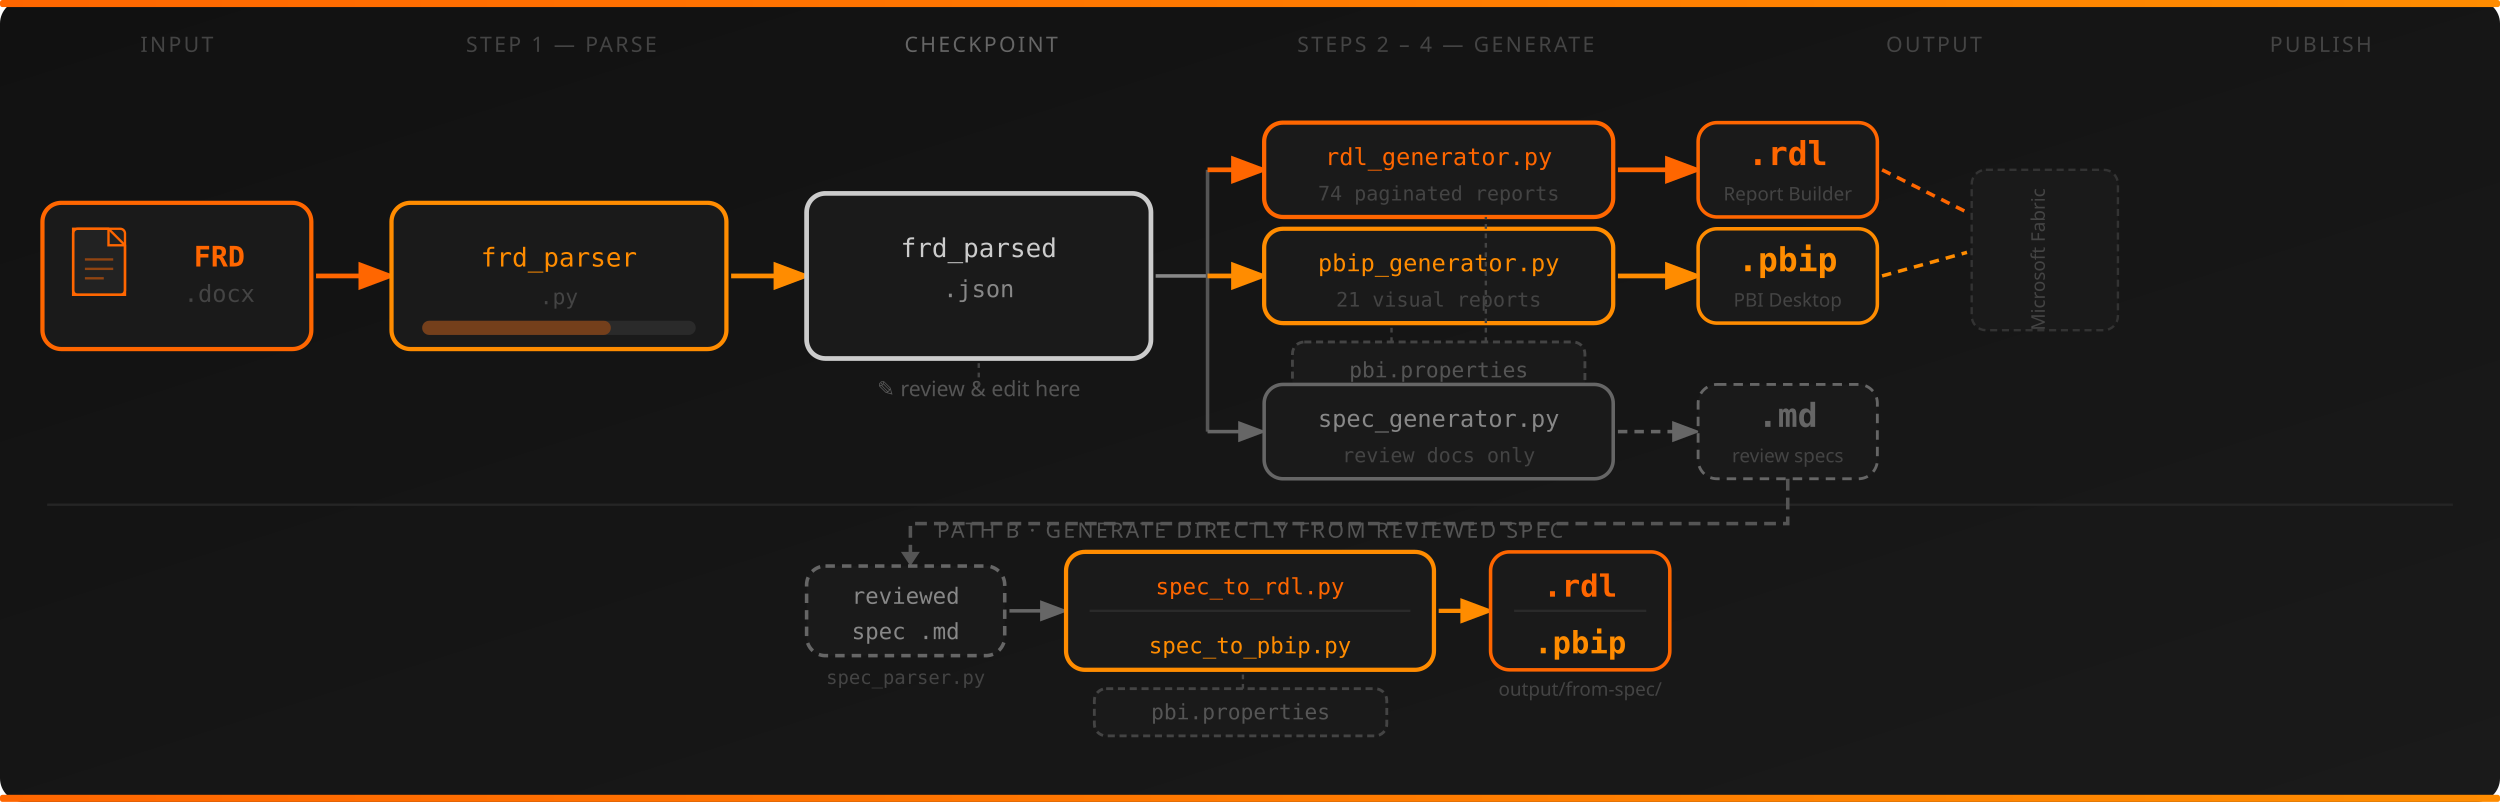
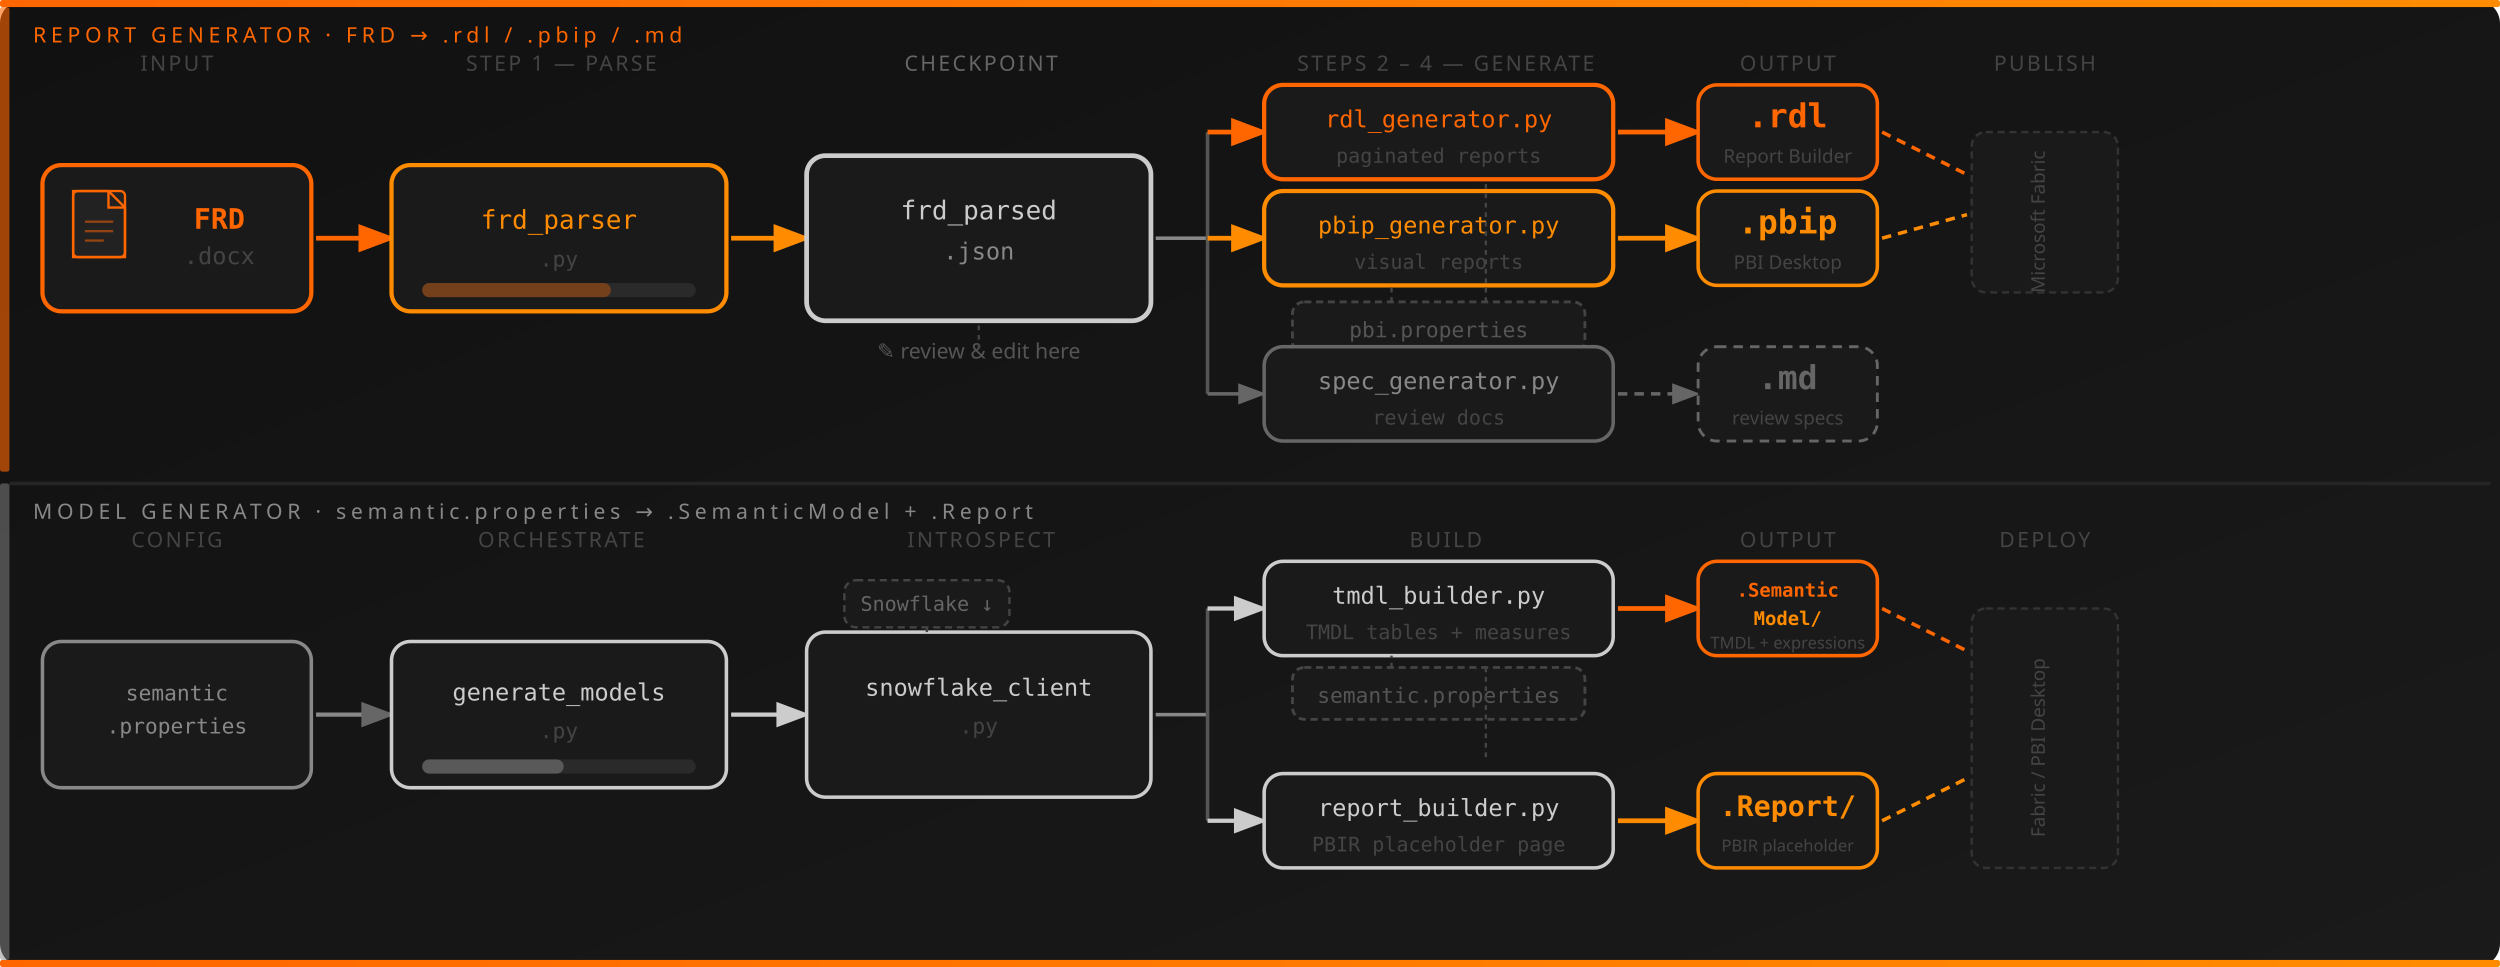
- <svg xmlns="http://www.w3.org/2000/svg" width="1060" height="340" viewBox="0 0 1060 340">
+ <svg xmlns="http://www.w3.org/2000/svg" width="1060" height="410" viewBox="0 0 1060 410">
  <defs>
    <linearGradient id="bg2" x1="0%" y1="0%" x2="100%" y2="100%">
      <stop offset="0%" style="stop-color:#111111" />
      <stop offset="100%" style="stop-color:#1a1a1a" />
    </linearGradient>
    <linearGradient id="orangeFlow" x1="0%" y1="0%" x2="100%" y2="0%">
      <stop offset="0%" style="stop-color:#FF6600" />
      <stop offset="100%" style="stop-color:#FF8C00" />
    </linearGradient>
    <marker id="arrowOrange" markerWidth="8" markerHeight="8" refX="6" refY="3" orient="auto">
      <path d="M0,0 L0,6 L8,3 z" fill="#FF6600" />
    </marker>
    <marker id="arrowOrange2" markerWidth="8" markerHeight="8" refX="6" refY="3" orient="auto">
      <path d="M0,0 L0,6 L8,3 z" fill="#FF8C00" />
    </marker>
    <marker id="arrowGray" markerWidth="8" markerHeight="8" refX="6" refY="3" orient="auto">
      <path d="M0,0 L0,6 L8,3 z" fill="#666666" />
    </marker>
    <marker id="arrowDim" markerWidth="8" markerHeight="8" refX="6" refY="3" orient="auto">
      <path d="M0,0 L0,6 L8,3 z" fill="#555555" />
    </marker>
    <marker id="arrowWhite" markerWidth="8" markerHeight="8" refX="6" refY="3" orient="auto">
      <path d="M0,0 L0,6 L8,3 z" fill="#CCCCCC" />
    </marker>
  </defs>
-   <rect width="1060" height="340" fill="url(#bg2)" rx="10" />
+   <rect width="1060" height="410" fill="url(#bg2)" rx="10" />
  <rect x="0" y="0" width="1060" height="3" fill="url(#orangeFlow)" rx="1" />
-   <rect x="0" y="337" width="1060" height="3" fill="url(#orangeFlow)" rx="1" />
-   <text x="75" y="22" font-family="'Segoe UI', sans-serif" font-size="9" fill="#444" text-anchor="middle" letter-spacing="1">INPUT</text>
-   <text x="238" y="22" font-family="'Segoe UI', sans-serif" font-size="9" fill="#444" text-anchor="middle" letter-spacing="1">STEP 1 — PARSE</text>
-   <text x="416" y="22" font-family="'Segoe UI', sans-serif" font-size="9" fill="#666" text-anchor="middle" letter-spacing="1">CHECKPOINT</text>
-   <text x="613" y="22" font-family="'Segoe UI', sans-serif" font-size="9" fill="#444" text-anchor="middle" letter-spacing="1">STEPS 2 – 4 — GENERATE</text>
-   <text x="820" y="22" font-family="'Segoe UI', sans-serif" font-size="9" fill="#444" text-anchor="middle" letter-spacing="1">OUTPUT</text>
-   <text x="984" y="22" font-family="'Segoe UI', sans-serif" font-size="9" fill="#444" text-anchor="middle" letter-spacing="1">PUBLISH</text>
-   <rect x="18" y="86" width="114" height="62" rx="8" fill="#1a1a1a" stroke="#FF6600" stroke-width="1.8" />
-   <rect x="31" y="97" width="22" height="28" rx="2" fill="#222" stroke="#FF6600" stroke-width="1" />
-   <path d="M46,97 L53,104 L53,125 L31,125 L31,97 Z" fill="none" stroke="#FF6600" stroke-width="1" />
-   <path d="M46,97 L46,104 L53,104" fill="none" stroke="#FF6600" stroke-width="1" />
-   <line x1="36" y1="110" x2="48" y2="110" stroke="#FF6600" stroke-width="1" opacity="0.5" />
-   <line x1="36" y1="114" x2="48" y2="114" stroke="#FF6600" stroke-width="1" opacity="0.5" />
-   <line x1="36" y1="118" x2="44" y2="118" stroke="#FF6600" stroke-width="1" opacity="0.5" />
-   <text x="93" y="113" font-family="monospace" font-size="12" fill="#FF6600" font-weight="bold" text-anchor="middle">FRD</text>
-   <text x="93" y="128" font-family="monospace" font-size="10" fill="#444" text-anchor="middle">.docx</text>
-   <line x1="134" y1="117" x2="164" y2="117" stroke="#FF6600" stroke-width="2" marker-end="url(#arrowOrange)" />
-   <rect x="166" y="86" width="142" height="62" rx="8" fill="#1a1a1a" stroke="#FF8C00" stroke-width="1.8" />
-   <text x="237" y="113" font-family="monospace" font-size="11" fill="#FF8C00" text-anchor="middle">frd_parser</text>
-   <text x="237" y="129" font-family="monospace" font-size="9" fill="#444" text-anchor="middle">.py</text>
-   <rect x="179" y="136" width="116" height="6" rx="3" fill="#2a2a2a" />
-   <rect x="179" y="136" width="80" height="6" rx="3" fill="#FF6600" opacity="0.35" />
-   <line x1="310" y1="117" x2="340" y2="117" stroke="#FF8C00" stroke-width="2" marker-end="url(#arrowOrange2)" />
-   <rect x="342" y="82" width="146" height="70" rx="8" fill="#1a1a1a" stroke="#CCCCCC" stroke-width="2" />
-   <text x="415" y="109" font-family="monospace" font-size="11" fill="#CCCCCC" text-anchor="middle">frd_parsed</text>
-   <text x="415" y="126" font-family="monospace" font-size="10" fill="#888" text-anchor="middle">.json</text>
-   <text x="415" y="168" font-family="'Segoe UI', sans-serif" font-size="9" fill="#555" text-anchor="middle">✎ review &amp; edit here</text>
-   <line x1="415" y1="154" x2="415" y2="164" stroke="#444" stroke-width="1" stroke-dasharray="2,2" />
-   <line x1="490" y1="117" x2="512" y2="117" stroke="#888" stroke-width="1.5" />
-   <line x1="512" y1="72" x2="512" y2="183" stroke="#555" stroke-width="1.5" />
-   <line x1="512" y1="72" x2="534" y2="72" stroke="#FF6600" stroke-width="2" marker-end="url(#arrowOrange)" />
-   <line x1="512" y1="117" x2="534" y2="117" stroke="#FF8C00" stroke-width="2" marker-end="url(#arrowOrange2)" />
-   <line x1="512" y1="183" x2="534" y2="183" stroke="#666" stroke-width="1.5" marker-end="url(#arrowGray)" />
-   <rect x="536" y="52" width="148" height="40" rx="8" fill="#1a1a1a" stroke="#FF6600" stroke-width="1.8" />
-   <text x="610" y="70" font-family="monospace" font-size="10" fill="#FF6600" text-anchor="middle">rdl_generator.py</text>
-   <text x="610" y="85" font-family="monospace" font-size="8.5" fill="#444" text-anchor="middle">74 paginated reports</text>
-   <rect x="536" y="97" width="148" height="40" rx="8" fill="#1a1a1a" stroke="#FF8C00" stroke-width="1.8" />
-   <text x="610" y="115" font-family="monospace" font-size="10" fill="#FF8C00" text-anchor="middle">pbip_generator.py</text>
-   <text x="610" y="130" font-family="monospace" font-size="8.5" fill="#444" text-anchor="middle">21 visual reports</text>
-   <rect x="548" y="145" width="124" height="22" rx="5" fill="#1a1a1a" stroke="#444" stroke-width="1.2" stroke-dasharray="3,2" />
-   <text x="610" y="160" font-family="monospace" font-size="9" fill="#555" text-anchor="middle">pbi.properties</text>
-   <line x1="590" y1="145" x2="590" y2="138" stroke="#444" stroke-width="1" stroke-dasharray="2,2" />
-   <line x1="630" y1="145" x2="630" y2="92" stroke="#444" stroke-width="1" stroke-dasharray="2,2" />
-   <rect x="536" y="163" width="148" height="40" rx="8" fill="#1a1a1a" stroke="#666" stroke-width="1.5" />
-   <text x="610" y="181" font-family="monospace" font-size="10" fill="#888" text-anchor="middle">spec_generator.py</text>
-   <text x="610" y="196" font-family="monospace" font-size="8.5" fill="#444" text-anchor="middle">review docs only</text>
-   <line x1="686" y1="72" x2="718" y2="72" stroke="#FF6600" stroke-width="2" marker-end="url(#arrowOrange)" />
-   <line x1="686" y1="117" x2="718" y2="117" stroke="#FF8C00" stroke-width="2" marker-end="url(#arrowOrange2)" />
-   <line x1="686" y1="183" x2="718" y2="183" stroke="#666" stroke-width="1.5" stroke-dasharray="4,3" marker-end="url(#arrowGray)" />
-   <rect x="720" y="52" width="76" height="40" rx="8" fill="#1a1a1a" stroke="#FF6600" stroke-width="1.5" />
-   <text x="758" y="70" font-family="monospace" font-size="14" fill="#FF6600" text-anchor="middle" font-weight="bold">.rdl</text>
-   <text x="758" y="85" font-family="'Segoe UI', sans-serif" font-size="8" fill="#444" text-anchor="middle">Report Builder</text>
-   <rect x="720" y="97" width="76" height="40" rx="8" fill="#1a1a1a" stroke="#FF8C00" stroke-width="1.5" />
-   <text x="758" y="115" font-family="monospace" font-size="14" fill="#FF8C00" text-anchor="middle" font-weight="bold">.pbip</text>
-   <text x="758" y="130" font-family="'Segoe UI', sans-serif" font-size="8" fill="#444" text-anchor="middle">PBI Desktop</text>
-   <rect x="720" y="163" width="76" height="40" rx="8" fill="#1a1a1a" stroke="#666" stroke-width="1.2" stroke-dasharray="4,3" />
-   <text x="758" y="181" font-family="monospace" font-size="14" fill="#666" text-anchor="middle" font-weight="bold">.md</text>
-   <text x="758" y="196" font-family="'Segoe UI', sans-serif" font-size="8" fill="#444" text-anchor="middle">review specs</text>
-   <line x1="798" y1="72" x2="834" y2="90" stroke="#FF6600" stroke-width="1.5" stroke-dasharray="4,3" />
-   <line x1="798" y1="117" x2="834" y2="107" stroke="#FF8C00" stroke-width="1.5" stroke-dasharray="4,3" />
-   <rect x="836" y="72" width="62" height="68" rx="6" fill="#1a1a1a" stroke="#333" stroke-width="1" stroke-dasharray="3,2" />
-   <text x="867" y="110" font-family="'Segoe UI', sans-serif" font-size="8" fill="#444" text-anchor="middle" transform="rotate(-90 867 110)">Microsoft Fabric</text>
-   <line x1="20" y1="214" x2="1040" y2="214" stroke="#252525" stroke-width="1" />
-   <text x="530" y="228" font-family="'Segoe UI', sans-serif" font-size="9" fill="#555" text-anchor="middle" letter-spacing="1">PATH B  ·  GENERATE DIRECTLY FROM REVIEWED SPEC</text>
-   <path d="M758,203 L758,222 L386,222 L386,238" fill="none" stroke="#555" stroke-width="1.5" stroke-dasharray="5,3" />
-   <polygon points="382,234 386,240 390,234" fill="#555" />
-   <rect x="342" y="240" width="84" height="38" rx="8" fill="#1a1a1a" stroke="#666" stroke-width="1.5" stroke-dasharray="4,3" />
-   <text x="384" y="256" font-family="monospace" font-size="9.5" fill="#888" text-anchor="middle">reviewed</text>
-   <text x="384" y="271" font-family="monospace" font-size="9.5" fill="#888" text-anchor="middle">spec .md</text>
-   <line x1="428" y1="259" x2="450" y2="259" stroke="#666" stroke-width="1.5" marker-end="url(#arrowGray)" />
-   <rect x="452" y="234" width="156" height="50" rx="8" fill="#1a1a1a" stroke="#FF8C00" stroke-width="1.8" />
-   <text x="530" y="252" font-family="monospace" font-size="9.5" fill="#FF6600" text-anchor="middle">spec_to_rdl.py</text>
-   <line x1="462" y1="259" x2="598" y2="259" stroke="#2a2a2a" stroke-width="1" />
-   <text x="530" y="277" font-family="monospace" font-size="9.5" fill="#FF8C00" text-anchor="middle">spec_to_pbip.py</text>
-   <rect x="464" y="292" width="124" height="20" rx="5" fill="#1a1a1a" stroke="#444" stroke-width="1.2" stroke-dasharray="3,2" />
-   <text x="526" y="305" font-family="monospace" font-size="9" fill="#555" text-anchor="middle">pbi.properties</text>
-   <line x1="527" y1="292" x2="527" y2="285" stroke="#444" stroke-width="1" stroke-dasharray="2,2" />
-   <line x1="610" y1="259" x2="630" y2="259" stroke="#FF8C00" stroke-width="1.8" marker-end="url(#arrowOrange2)" />
-   <rect x="632" y="234" width="76" height="50" rx="8" fill="#1a1a1a" stroke="#FF6600" stroke-width="1.5" />
-   <text x="670" y="253" font-family="monospace" font-size="13" fill="#FF6600" text-anchor="middle" font-weight="bold">.rdl</text>
-   <line x1="642" y1="259" x2="698" y2="259" stroke="#2a2a2a" stroke-width="1" />
-   <text x="670" y="277" font-family="monospace" font-size="13" fill="#FF8C00" text-anchor="middle" font-weight="bold">.pbip</text>
-   <text x="670" y="295" font-family="'Segoe UI', sans-serif" font-size="8" fill="#444" text-anchor="middle">output/from-spec/</text>
-   <text x="384" y="290" font-family="monospace" font-size="8" fill="#444" text-anchor="middle">spec_parser.py</text>
+   <rect x="0" y="407" width="1060" height="3" fill="url(#orangeFlow)" rx="1" />
+   <rect x="0" y="3" width="4" height="197" fill="#FF6600" opacity="0.6" rx="1" />
+   <text x="14" y="18" font-family="'Segoe UI', sans-serif" font-size="9" fill="#FF6600" letter-spacing="2">REPORT GENERATOR  ·  FRD → .rdl / .pbip / .md</text>
+   <text x="75" y="30" font-family="'Segoe UI', sans-serif" font-size="9" fill="#444" text-anchor="middle" letter-spacing="1">INPUT</text>
+   <text x="238" y="30" font-family="'Segoe UI', sans-serif" font-size="9" fill="#444" text-anchor="middle" letter-spacing="1">STEP 1 — PARSE</text>
+   <text x="416" y="30" font-family="'Segoe UI', sans-serif" font-size="9" fill="#666" text-anchor="middle" letter-spacing="1">CHECKPOINT</text>
+   <text x="613" y="30" font-family="'Segoe UI', sans-serif" font-size="9" fill="#444" text-anchor="middle" letter-spacing="1">STEPS 2 – 4 — GENERATE</text>
+   <text x="758" y="30" font-family="'Segoe UI', sans-serif" font-size="9" fill="#444" text-anchor="middle" letter-spacing="1">OUTPUT</text>
+   <text x="867" y="30" font-family="'Segoe UI', sans-serif" font-size="9" fill="#444" text-anchor="middle" letter-spacing="1">PUBLISH</text>
+   <rect x="18" y="70" width="114" height="62" rx="8" fill="#1a1a1a" stroke="#FF6600" stroke-width="1.8" />
+   <rect x="31" y="81" width="22" height="28" rx="2" fill="#222" stroke="#FF6600" stroke-width="1" />
+   <path d="M46,81 L53,88 L53,109 L31,109 L31,81 Z" fill="none" stroke="#FF6600" stroke-width="1" />
+   <path d="M46,81 L46,88 L53,88" fill="none" stroke="#FF6600" stroke-width="1" />
+   <line x1="36" y1="94" x2="48" y2="94" stroke="#FF6600" stroke-width="1" opacity="0.5" />
+   <line x1="36" y1="98" x2="48" y2="98" stroke="#FF6600" stroke-width="1" opacity="0.5" />
+   <line x1="36" y1="102" x2="44" y2="102" stroke="#FF6600" stroke-width="1" opacity="0.5" />
+   <text x="93" y="97" font-family="monospace" font-size="12" fill="#FF6600" font-weight="bold" text-anchor="middle">FRD</text>
+   <text x="93" y="112" font-family="monospace" font-size="10" fill="#444" text-anchor="middle">.docx</text>
+   <line x1="134" y1="101" x2="164" y2="101" stroke="#FF6600" stroke-width="2" marker-end="url(#arrowOrange)" />
+   <rect x="166" y="70" width="142" height="62" rx="8" fill="#1a1a1a" stroke="#FF8C00" stroke-width="1.8" />
+   <text x="237" y="97" font-family="monospace" font-size="11" fill="#FF8C00" text-anchor="middle">frd_parser</text>
+   <text x="237" y="113" font-family="monospace" font-size="9" fill="#444" text-anchor="middle">.py</text>
+   <rect x="179" y="120" width="116" height="6" rx="3" fill="#2a2a2a" />
+   <rect x="179" y="120" width="80" height="6" rx="3" fill="#FF6600" opacity="0.35" />
+   <line x1="310" y1="101" x2="340" y2="101" stroke="#FF8C00" stroke-width="2" marker-end="url(#arrowOrange2)" />
+   <rect x="342" y="66" width="146" height="70" rx="8" fill="#1a1a1a" stroke="#CCCCCC" stroke-width="2" />
+   <text x="415" y="93" font-family="monospace" font-size="11" fill="#CCCCCC" text-anchor="middle">frd_parsed</text>
+   <text x="415" y="110" font-family="monospace" font-size="10" fill="#888" text-anchor="middle">.json</text>
+   <text x="415" y="152" font-family="'Segoe UI', sans-serif" font-size="9" fill="#555" text-anchor="middle">✎ review &amp; edit here</text>
+   <line x1="415" y1="138" x2="415" y2="148" stroke="#444" stroke-width="1" stroke-dasharray="2,2" />
+   <line x1="490" y1="101" x2="512" y2="101" stroke="#888" stroke-width="1.5" />
+   <line x1="512" y1="56" x2="512" y2="167" stroke="#555" stroke-width="1.5" />
+   <line x1="512" y1="56" x2="534" y2="56" stroke="#FF6600" stroke-width="2" marker-end="url(#arrowOrange)" />
+   <line x1="512" y1="101" x2="534" y2="101" stroke="#FF8C00" stroke-width="2" marker-end="url(#arrowOrange2)" />
+   <line x1="512" y1="167" x2="534" y2="167" stroke="#666" stroke-width="1.5" marker-end="url(#arrowGray)" />
+   <rect x="536" y="36" width="148" height="40" rx="8" fill="#1a1a1a" stroke="#FF6600" stroke-width="1.8" />
+   <text x="610" y="54" font-family="monospace" font-size="10" fill="#FF6600" text-anchor="middle">rdl_generator.py</text>
+   <text x="610" y="69" font-family="monospace" font-size="8.5" fill="#444" text-anchor="middle">paginated reports</text>
+   <rect x="536" y="81" width="148" height="40" rx="8" fill="#1a1a1a" stroke="#FF8C00" stroke-width="1.8" />
+   <text x="610" y="99" font-family="monospace" font-size="10" fill="#FF8C00" text-anchor="middle">pbip_generator.py</text>
+   <text x="610" y="114" font-family="monospace" font-size="8.5" fill="#444" text-anchor="middle">visual reports</text>
+   <rect x="548" y="128" width="124" height="22" rx="5" fill="#1a1a1a" stroke="#444" stroke-width="1.2" stroke-dasharray="3,2" />
+   <text x="610" y="143" font-family="monospace" font-size="9" fill="#555" text-anchor="middle">pbi.properties</text>
+   <line x1="590" y1="128" x2="590" y2="121" stroke="#444" stroke-width="1" stroke-dasharray="2,2" />
+   <line x1="630" y1="128" x2="630" y2="76" stroke="#444" stroke-width="1" stroke-dasharray="2,2" />
+   <rect x="536" y="147" width="148" height="40" rx="8" fill="#1a1a1a" stroke="#666" stroke-width="1.5" />
+   <text x="610" y="165" font-family="monospace" font-size="10" fill="#888" text-anchor="middle">spec_generator.py</text>
+   <text x="610" y="180" font-family="monospace" font-size="8.5" fill="#444" text-anchor="middle">review docs</text>
+   <line x1="686" y1="56" x2="718" y2="56" stroke="#FF6600" stroke-width="2" marker-end="url(#arrowOrange)" />
+   <line x1="686" y1="101" x2="718" y2="101" stroke="#FF8C00" stroke-width="2" marker-end="url(#arrowOrange2)" />
+   <line x1="686" y1="167" x2="718" y2="167" stroke="#666" stroke-width="1.5" stroke-dasharray="4,3" marker-end="url(#arrowGray)" />
+   <rect x="720" y="36" width="76" height="40" rx="8" fill="#1a1a1a" stroke="#FF6600" stroke-width="1.5" />
+   <text x="758" y="54" font-family="monospace" font-size="14" fill="#FF6600" text-anchor="middle" font-weight="bold">.rdl</text>
+   <text x="758" y="69" font-family="'Segoe UI', sans-serif" font-size="8" fill="#444" text-anchor="middle">Report Builder</text>
+   <rect x="720" y="81" width="76" height="40" rx="8" fill="#1a1a1a" stroke="#FF8C00" stroke-width="1.5" />
+   <text x="758" y="99" font-family="monospace" font-size="14" fill="#FF8C00" text-anchor="middle" font-weight="bold">.pbip</text>
+   <text x="758" y="114" font-family="'Segoe UI', sans-serif" font-size="8" fill="#444" text-anchor="middle">PBI Desktop</text>
+   <rect x="720" y="147" width="76" height="40" rx="8" fill="#1a1a1a" stroke="#666" stroke-width="1.2" stroke-dasharray="4,3" />
+   <text x="758" y="165" font-family="monospace" font-size="14" fill="#666" text-anchor="middle" font-weight="bold">.md</text>
+   <text x="758" y="180" font-family="'Segoe UI', sans-serif" font-size="8" fill="#444" text-anchor="middle">review specs</text>
+   <line x1="798" y1="56" x2="834" y2="74" stroke="#FF6600" stroke-width="1.5" stroke-dasharray="4,3" />
+   <line x1="798" y1="101" x2="834" y2="91" stroke="#FF8C00" stroke-width="1.5" stroke-dasharray="4,3" />
+   <rect x="836" y="56" width="62" height="68" rx="6" fill="#1a1a1a" stroke="#333" stroke-width="1" stroke-dasharray="3,2" />
+   <text x="867" y="94" font-family="'Segoe UI', sans-serif" font-size="8" fill="#444" text-anchor="middle" transform="rotate(-90 867 94)">Microsoft Fabric</text>
+   <line x1="4" y1="205" x2="1056" y2="205" stroke="#252525" stroke-width="1.5" />
+   <rect x="0" y="205" width="4" height="202" fill="#888888" opacity="0.5" rx="1" />
+   <text x="14" y="220" font-family="'Segoe UI', sans-serif" font-size="9" fill="#888" letter-spacing="2">MODEL GENERATOR  ·  semantic.properties → .SemanticModel + .Report</text>
+   <text x="75" y="232" font-family="'Segoe UI', sans-serif" font-size="9" fill="#444" text-anchor="middle" letter-spacing="1">CONFIG</text>
+   <text x="238" y="232" font-family="'Segoe UI', sans-serif" font-size="9" fill="#444" text-anchor="middle" letter-spacing="1">ORCHESTRATE</text>
+   <text x="416" y="232" font-family="'Segoe UI', sans-serif" font-size="9" fill="#444" text-anchor="middle" letter-spacing="1">INTROSPECT</text>
+   <text x="613" y="232" font-family="'Segoe UI', sans-serif" font-size="9" fill="#444" text-anchor="middle" letter-spacing="1">BUILD</text>
+   <text x="758" y="232" font-family="'Segoe UI', sans-serif" font-size="9" fill="#444" text-anchor="middle" letter-spacing="1">OUTPUT</text>
+   <text x="867" y="232" font-family="'Segoe UI', sans-serif" font-size="9" fill="#444" text-anchor="middle" letter-spacing="1">DEPLOY</text>
+   <rect x="18" y="272" width="114" height="62" rx="8" fill="#1a1a1a" stroke="#888888" stroke-width="1.5" />
+   <text x="75" y="297" font-family="monospace" font-size="9" fill="#888888" text-anchor="middle">semantic</text>
+   <text x="75" y="311" font-family="monospace" font-size="9" fill="#888888" text-anchor="middle">.properties</text>
+   <line x1="134" y1="303" x2="164" y2="303" stroke="#888" stroke-width="1.8" marker-end="url(#arrowGray)" />
+   <rect x="166" y="272" width="142" height="62" rx="8" fill="#1a1a1a" stroke="#CCCCCC" stroke-width="1.5" />
+   <text x="237" y="297" font-family="monospace" font-size="10" fill="#CCCCCC" text-anchor="middle">generate_models</text>
+   <text x="237" y="313" font-family="monospace" font-size="9" fill="#444" text-anchor="middle">.py</text>
+   <rect x="179" y="322" width="116" height="6" rx="3" fill="#2a2a2a" />
+   <rect x="179" y="322" width="60" height="6" rx="3" fill="#888" opacity="0.5" />
+   <line x1="310" y1="303" x2="340" y2="303" stroke="#CCCCCC" stroke-width="1.8" marker-end="url(#arrowWhite)" />
+   <rect x="342" y="268" width="146" height="70" rx="8" fill="#1a1a1a" stroke="#CCCCCC" stroke-width="1.5" />
+   <text x="415" y="295" font-family="monospace" font-size="10" fill="#CCCCCC" text-anchor="middle">snowflake_client</text>
+   <text x="415" y="311" font-family="monospace" font-size="9" fill="#444" text-anchor="middle">.py</text>
+   <rect x="358" y="246" width="70" height="20" rx="5" fill="#1a1a1a" stroke="#444" stroke-width="1" stroke-dasharray="3,2" />
+   <text x="393" y="259" font-family="monospace" font-size="8.5" fill="#666" text-anchor="middle">Snowflake ↓</text>
+   <line x1="393" y1="266" x2="393" y2="268" stroke="#444" stroke-width="1" stroke-dasharray="2,2" />
+   <line x1="490" y1="303" x2="512" y2="303" stroke="#888" stroke-width="1.5" />
+   <line x1="512" y1="258" x2="512" y2="348" stroke="#555" stroke-width="1.5" />
+   <line x1="512" y1="258" x2="534" y2="258" stroke="#CCCCCC" stroke-width="1.8" marker-end="url(#arrowWhite)" />
+   <line x1="512" y1="348" x2="534" y2="348" stroke="#CCCCCC" stroke-width="1.8" marker-end="url(#arrowWhite)" />
+   <rect x="536" y="238" width="148" height="40" rx="8" fill="#1a1a1a" stroke="#CCCCCC" stroke-width="1.5" />
+   <text x="610" y="256" font-family="monospace" font-size="10" fill="#CCCCCC" text-anchor="middle">tmdl_builder.py</text>
+   <text x="610" y="271" font-family="monospace" font-size="8.5" fill="#444" text-anchor="middle">TMDL tables + measures</text>
+   <rect x="536" y="328" width="148" height="40" rx="8" fill="#1a1a1a" stroke="#CCCCCC" stroke-width="1.5" />
+   <text x="610" y="346" font-family="monospace" font-size="10" fill="#CCCCCC" text-anchor="middle">report_builder.py</text>
+   <text x="610" y="361" font-family="monospace" font-size="8.5" fill="#444" text-anchor="middle">PBIR placeholder page</text>
+   <rect x="548" y="283" width="124" height="22" rx="5" fill="#1a1a1a" stroke="#444" stroke-width="1.2" stroke-dasharray="3,2" />
+   <text x="610" y="298" font-family="monospace" font-size="9" fill="#555" text-anchor="middle">semantic.properties</text>
+   <line x1="590" y1="283" x2="590" y2="278" stroke="#444" stroke-width="1" stroke-dasharray="2,2" />
+   <line x1="630" y1="283" x2="630" y2="323" stroke="#444" stroke-width="1" stroke-dasharray="2,2" />
+   <line x1="686" y1="258" x2="718" y2="258" stroke="#FF6600" stroke-width="2" marker-end="url(#arrowOrange)" />
+   <line x1="686" y1="348" x2="718" y2="348" stroke="#FF8C00" stroke-width="2" marker-end="url(#arrowOrange2)" />
+   <rect x="720" y="238" width="76" height="40" rx="8" fill="#1a1a1a" stroke="#FF6600" stroke-width="1.5" />
+   <text x="758" y="253" font-family="monospace" font-size="8" fill="#FF6600" text-anchor="middle" font-weight="bold">.Semantic</text>
+   <text x="758" y="265" font-family="monospace" font-size="8" fill="#FF8C00" text-anchor="middle" font-weight="bold">Model/</text>
+   <text x="758" y="275" font-family="'Segoe UI', sans-serif" font-size="7" fill="#444" text-anchor="middle">TMDL + expressions</text>
+   <rect x="720" y="328" width="76" height="40" rx="8" fill="#1a1a1a" stroke="#FF8C00" stroke-width="1.5" />
+   <text x="758" y="346" font-family="monospace" font-size="12" fill="#FF8C00" text-anchor="middle" font-weight="bold">.Report/</text>
+   <text x="758" y="361" font-family="'Segoe UI', sans-serif" font-size="7" fill="#444" text-anchor="middle">PBIR placeholder</text>
+   <line x1="798" y1="258" x2="834" y2="276" stroke="#FF6600" stroke-width="1.5" stroke-dasharray="4,3" />
+   <line x1="798" y1="348" x2="834" y2="330" stroke="#FF8C00" stroke-width="1.5" stroke-dasharray="4,3" />
+   <rect x="836" y="258" width="62" height="110" rx="6" fill="#1a1a1a" stroke="#333" stroke-width="1" stroke-dasharray="3,2" />
+   <text x="867" y="317" font-family="'Segoe UI', sans-serif" font-size="8" fill="#444" text-anchor="middle" transform="rotate(-90 867 317)">Fabric / PBI Desktop</text>
</svg>
